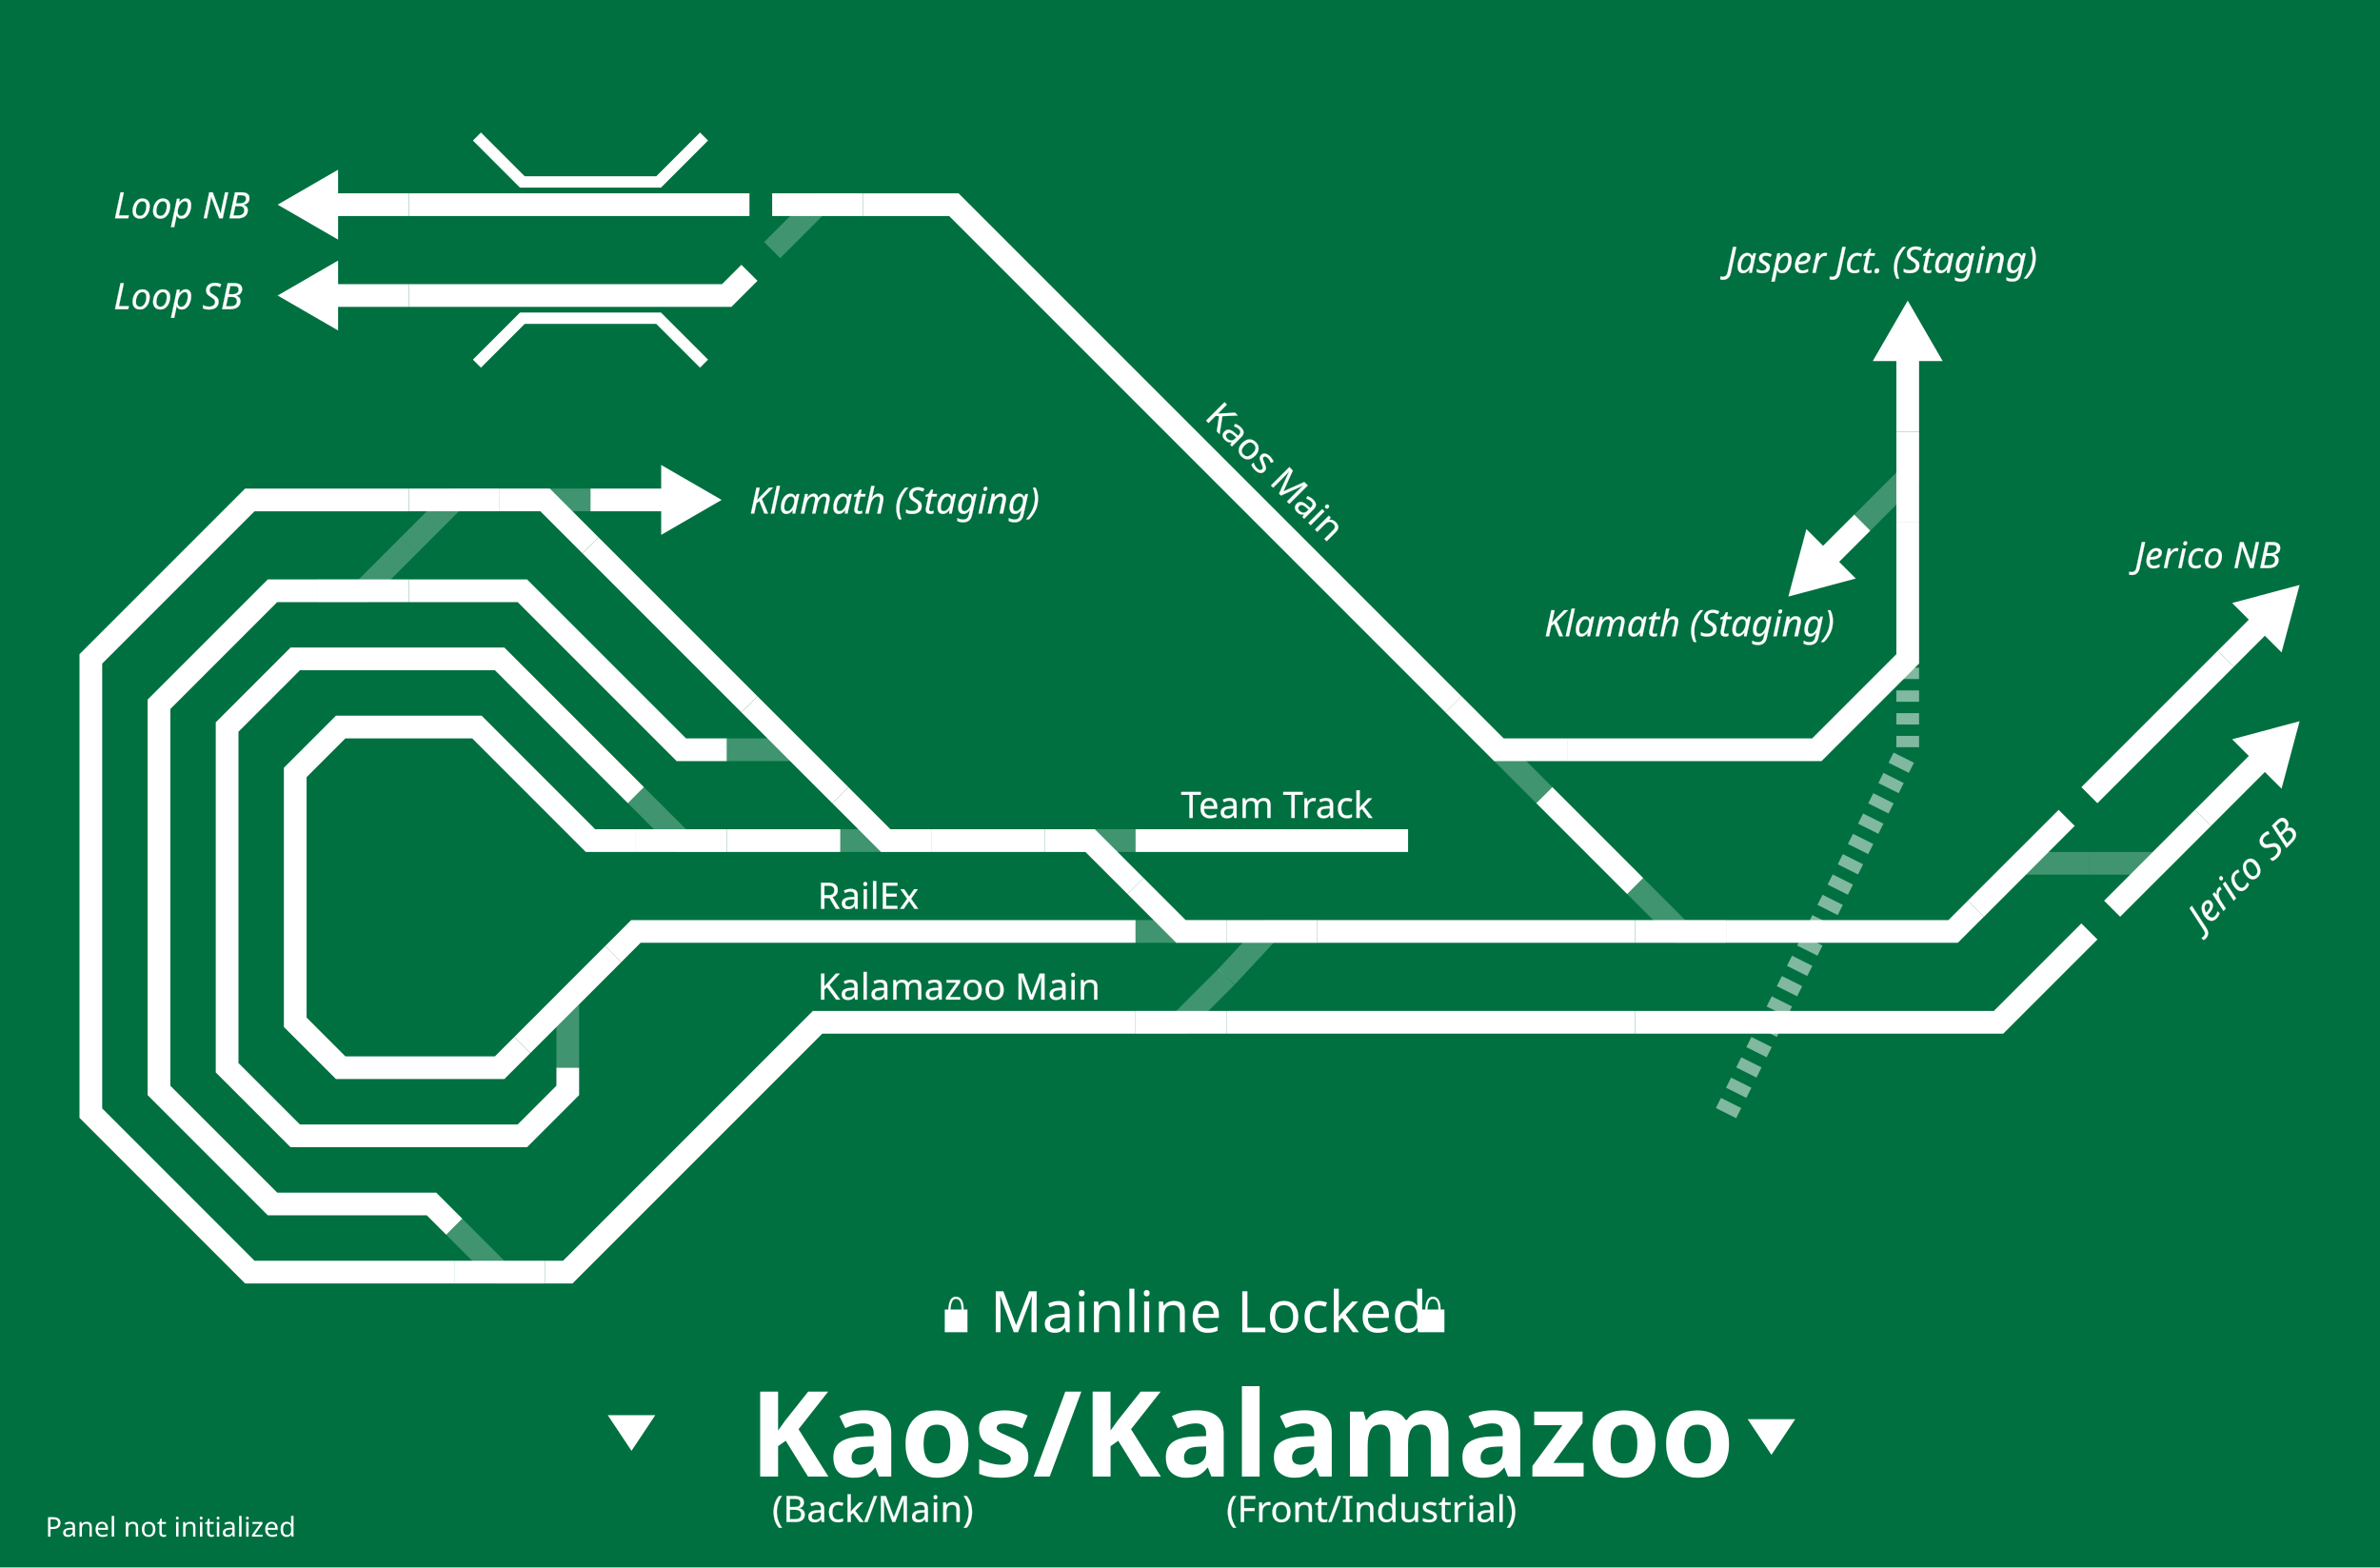
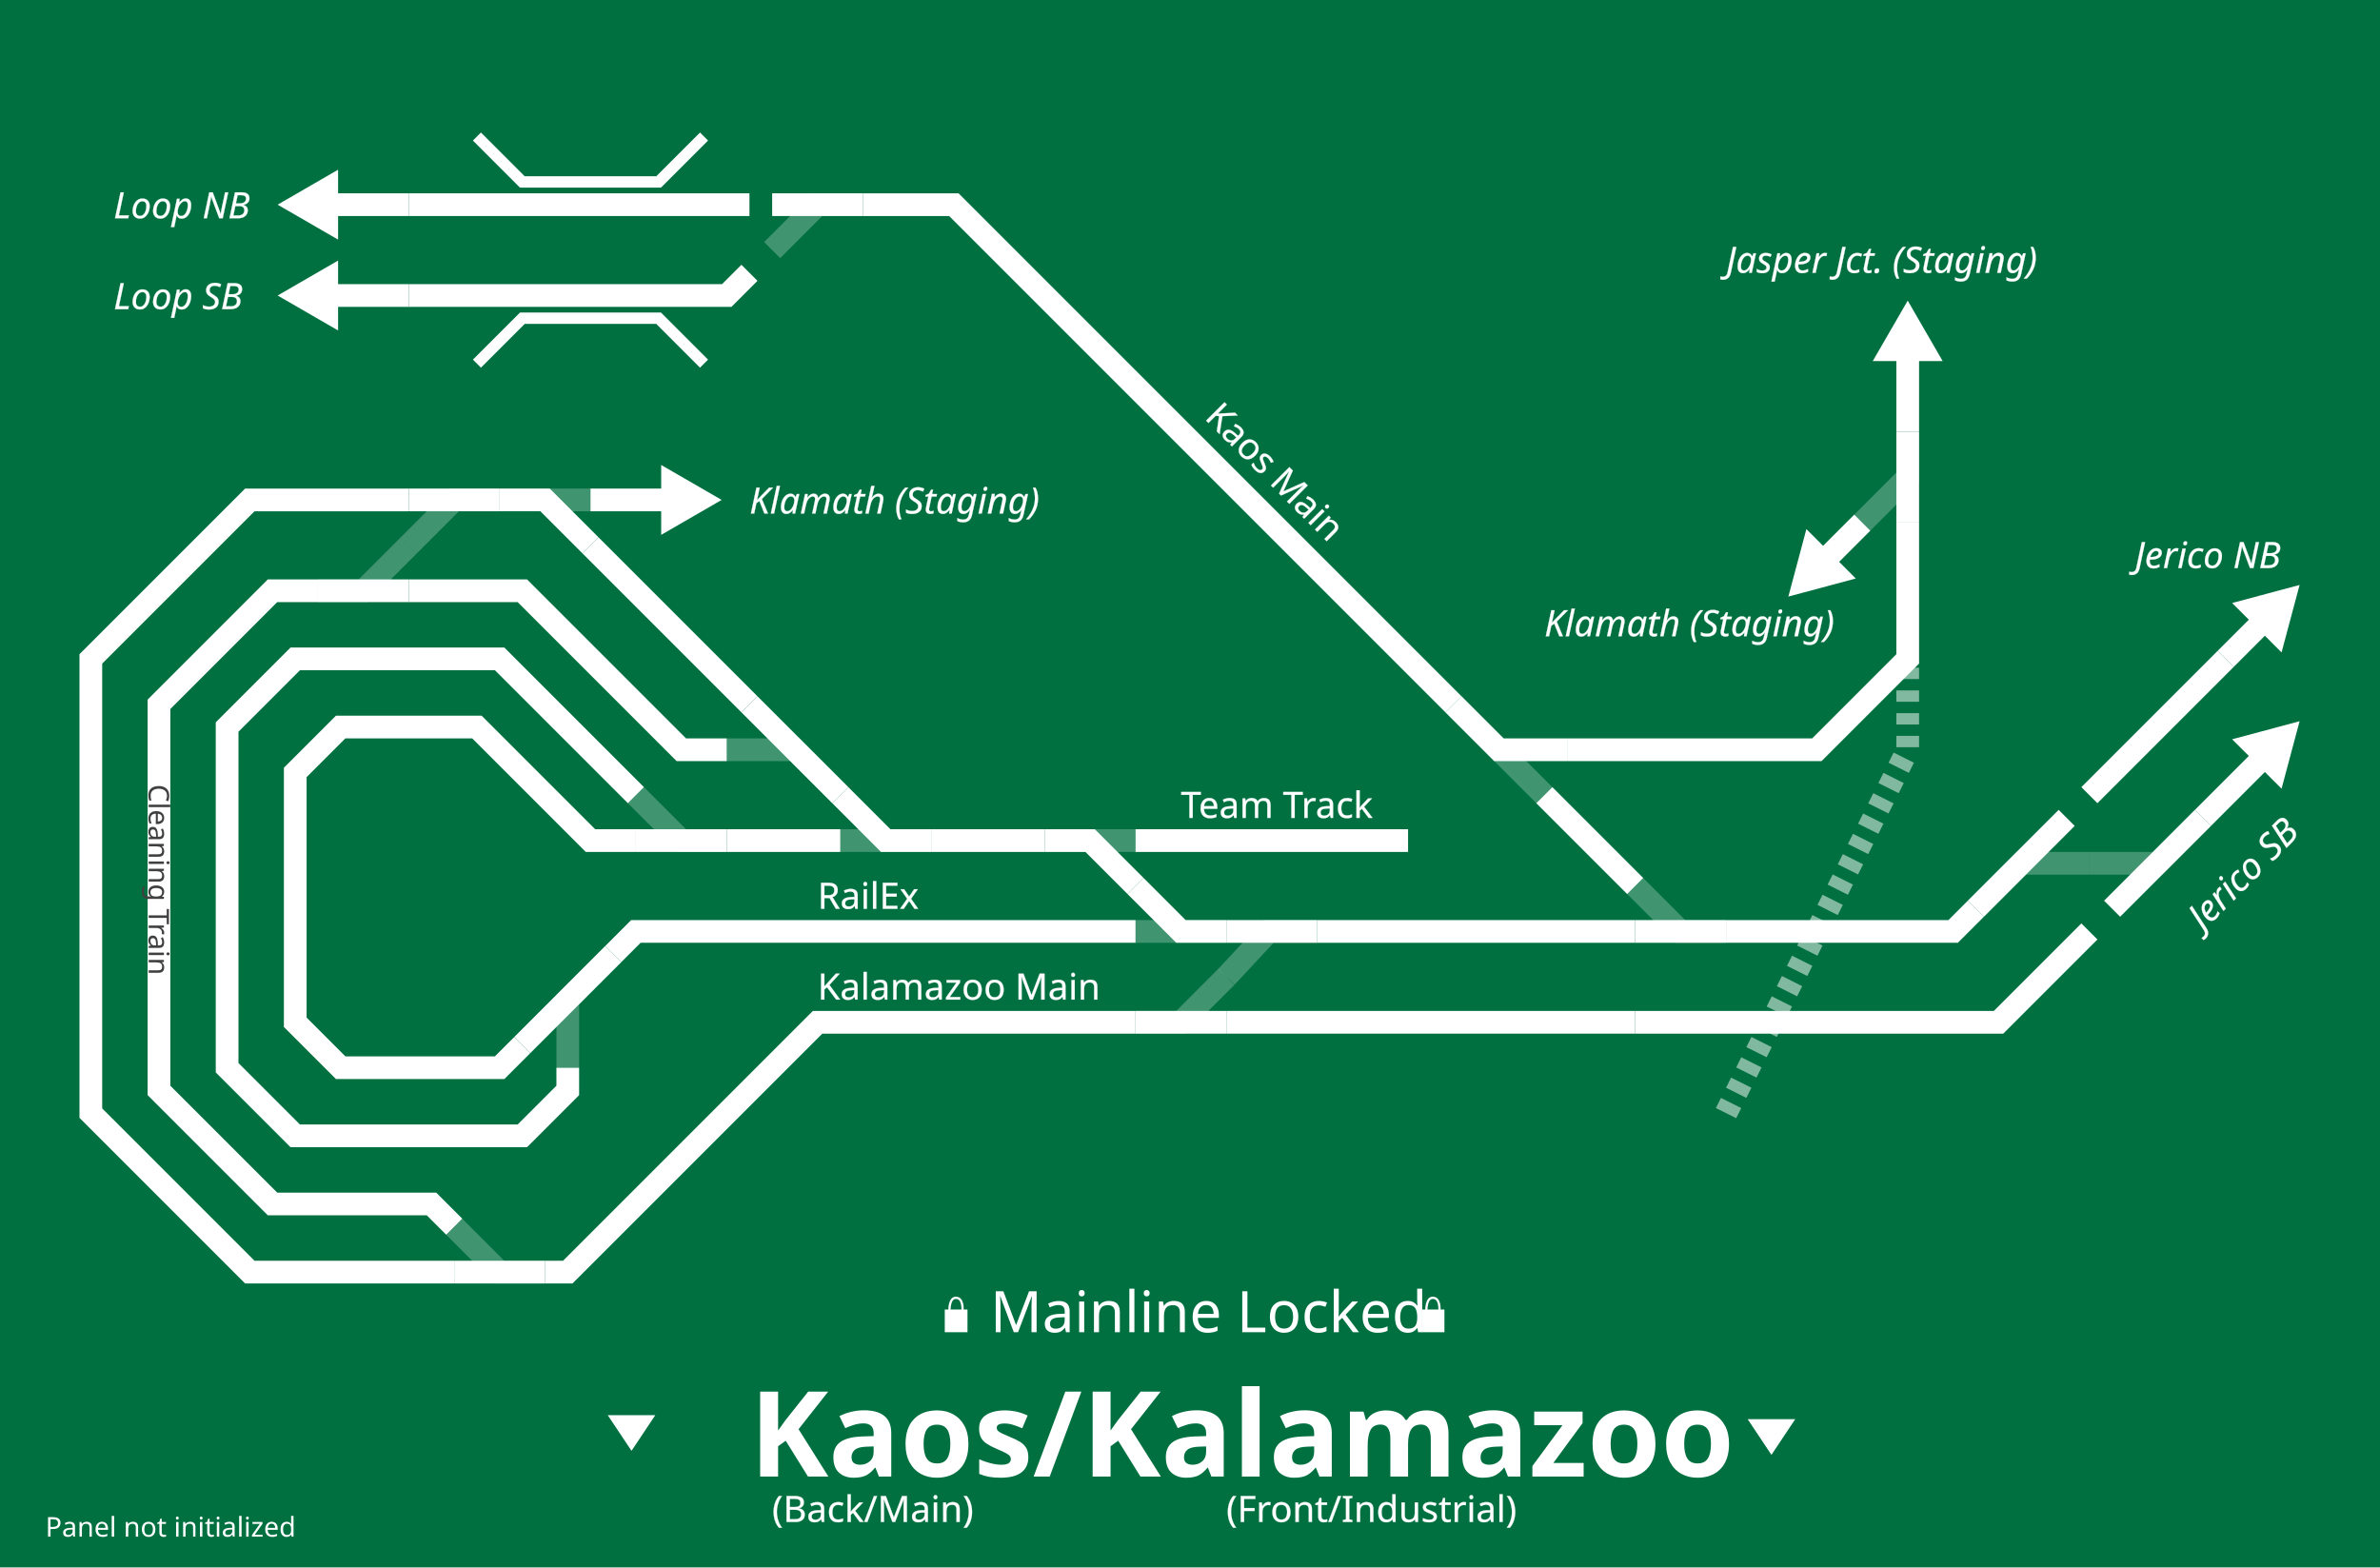
<svg xmlns="http://www.w3.org/2000/svg" xmlns:xlink="http://www.w3.org/1999/xlink" width="1047.958" height="690.115" id="svg2" version="1.1">
  <defs id="defs4">
    <marker orient="auto" refY="0.0" refX="0.0" id="StopS" style="overflow:visible">
      <path id="path4089" d="M 0,5.65 0,-5.65" style="fill:none;stroke:#ffffff;stroke-width:1pt" transform="scale(0.6,0.2)" />
    </marker>
    <linearGradient id="linearGradient5066">
      <stop style="stop-color:#000000;stop-opacity:0.188;" offset="0" id="stop5068" />
      <stop style="stop-color:#000000;stop-opacity:0;" offset="1" id="stop5070" />
    </linearGradient>
    <linearGradient id="linearGradient4692">
      <stop id="stop4694" offset="0" style="stop-color:#ffffff;stop-opacity:0.753;" />
      <stop id="stop4696" offset="1" style="stop-color:#ffffff;stop-opacity:0;" />
    </linearGradient>
    <linearGradient id="linearGradient4186">
      <stop style="stop-color:#808080;stop-opacity:1;" offset="0" id="stop4188" />
      <stop style="stop-color:#000000;stop-opacity:0;" offset="1" id="stop4190" />
    </linearGradient>
    <linearGradient id="linearGradient4137" paint="solid">
      <stop style="stop-color:#00ff00;stop-opacity:1;" offset="0" id="stop4139" />
    </linearGradient>
    <linearGradient xlink:href="#linearGradient4186" id="linearGradient4976" gradientUnits="userSpaceOnUse" x1="39.5" y1="75.114" x2="70.5" y2="75.114" />
    <linearGradient xlink:href="#linearGradient4186" id="linearGradient4978" gradientUnits="userSpaceOnUse" x1="39.5" y1="75.114" x2="70.5" y2="75.114" />
    <radialGradient xlink:href="#linearGradient4692" id="radialGradient5060" gradientUnits="userSpaceOnUse" cx="55" cy="75.114" fx="55" fy="75.114" r="15" />
    <radialGradient xlink:href="#linearGradient5066" id="radialGradient5064" gradientUnits="userSpaceOnUse" cx="55" cy="75.114" fx="55" fy="75.114" r="15" />
    <radialGradient xlink:href="#linearGradient4692" id="radialGradient4247" gradientUnits="userSpaceOnUse" cx="55" cy="75.114" fx="55" fy="75.114" r="15" />
    <radialGradient xlink:href="#linearGradient5066" id="radialGradient4249" gradientUnits="userSpaceOnUse" cx="55" cy="75.114" fx="55" fy="75.114" r="15" />
    <radialGradient xlink:href="#linearGradient5066" id="radialGradient4251" gradientUnits="userSpaceOnUse" cx="55" cy="75.114" fx="55" fy="75.114" r="15" />
    <linearGradient xlink:href="#linearGradient4186" id="linearGradient4253" gradientUnits="userSpaceOnUse" x1="39.5" y1="75.114" x2="70.5" y2="75.114" />
    <linearGradient xlink:href="#linearGradient4186" id="linearGradient4255" gradientUnits="userSpaceOnUse" x1="39.5" y1="75.114" x2="70.5" y2="75.114" />
    <marker orient="auto" refY="0" refX="0.6" id="TriangleAuthNBMarker" style="overflow:visible">
      <path id="TriangleAuthNBMarkerPath" d="m 5.77,0 -8.65,5 0,-10 8.65,5 z" style="fill:#00ff00;fill-rule:evenodd;stroke:#00ff00;stroke-width:1pt;marker-start:none" transform="scale(0.2,0.2)" />
    </marker>
    <marker orient="auto" refY="0" refX="-0.6" id="TriangleAuthSBMarker" style="overflow:visible">
      <path id="TriangleAuthSBMarkerPath" d="m 5.77,0 -8.65,5 0,-10 8.65,5 z" style="fill:#00ff00;fill-rule:evenodd;stroke:#00ff00;stroke-width:1pt;marker-start:none" transform="scale(-0.2,-0.2)" />
    </marker>
    <marker orient="auto" refY="0" refX="0.6" id="TriangleOccupiedNBMarker" style="overflow:visible">
      <path id="TriangleOccupiedNBMarkerPath" d="m 5.77,0 -8.65,5 0,-10 8.65,5 z" style="fill:#ff0000;fill-rule:evenodd;stroke:#ff0000;stroke-width:1pt;marker-start:none" transform="scale(0.2,0.2)" />
    </marker>
    <marker orient="auto" refY="0" refX="-0.6" id="TriangleOccupiedSBMarker" style="overflow:visible">
      <path id="TriangleOccupiedSBMarkerPath" d="m 5.77,0 -8.65,5 0,-10 8.65,5 z" style="fill:#ff0000;fill-rule:evenodd;stroke:#ff0000;stroke-width:1pt;marker-start:none" transform="scale(-0.2,-0.2)" />
    </marker>
    <marker orient="auto" refY="0" refX="0" id="TriangleOutM" style="overflow:visible">
      <path id="path4051" d="m 5.77,0 -8.65,5 0,-10 8.65,5 z" style="fill:#ffffff;fill-rule:evenodd;stroke:#ffffff;stroke-width:1pt;marker-start:none" transform="scale(0.25,0.25)" />
    </marker>
    <marker orient="auto" refY="0" refX="0" id="TriangleInM" style="overflow:visible">
      <path id="path4042" d="m 5.77,0 -8.65,5 0,-10 8.65,5 z" style="fill:#ffffff;fill-rule:evenodd;stroke:#ffffff;stroke-width:1pt;marker-start:none" transform="scale(-0.25,-0.25)" />
    </marker>
    <marker orient="auto" refY="0" refX="0" id="StopM" style="overflow:visible">
      <path id="path4078" d="M 0,5.65 0,-5.65" style="fill:none;stroke:#ffffff;stroke-width:2pt" transform="scale(0.4,0.4)" />
    </marker>
  </defs>
  <g id="backgroundLayer" transform="translate(0,-312.2474)" style="display:inline">
    <rect style="fill:#007040;fill-opacity:1;fill-rule:evenodd;stroke:none" id="panelBackground" width="1047.958" height="690.115" x="0" y="312.247" />
  </g>
  <g id="textLayer" transform="translate(0,-3.979754)" style="display:inline">
    <a xlink:href="MtMarvel.svg" id="a3321">
      <text id="panelTitle" y="654.094" x="330" style="font-size:52.338px;font-style:normal;font-variant:normal;font-weight:bold;font-stretch:normal;text-align:start;line-height:125%;letter-spacing:0px;word-spacing:0px;writing-mode:lr-tb;text-anchor:start;fill:#ffffff;fill-opacity:1;stroke:none;font-family:Trebuchet MS;-inkscape-font-specification:Trebuchet MS Bold" xml:space="preserve">
        <tspan y="654.094" x="330" id="tspan3823">Kaos/Kalamazoo</tspan>
      </text>
    </a>
    <text id="panelStatus" y="680.561" x="20" style="font-size:12px;font-style:normal;font-variant:normal;font-weight:normal;font-stretch:normal;text-align:start;line-height:125%;letter-spacing:0px;word-spacing:0px;writing-mode:lr-tb;text-anchor:start;fill:#ffffff;fill-opacity:1;stroke:none;font-family:Trebuchet MS;-inkscape-font-specification:Trebuchet MS" xml:space="preserve">
      <tspan y="680.561" x="20" id="tspanPanelStatus">Panel not initialized</tspan>
    </text>
    <path style="fill:#ffffff;fill-opacity:1;stroke:#ffffff;stroke-width:0.5px;stroke-linecap:butt;stroke-linejoin:miter;stroke-opacity:1" d="m 278.068,642.323 -10,-15 20,0 z" id="leftLevelTriangle" />
    <use x="0" y="0" xlink:href="#leftLevelTriangle" id="rightLevelTriangle" transform="translate(501.9322,1.77109)" width="1047.958" height="690.115" />
    <g id="mainlineLockedGroup" transform="translate(36,486.4666)">
      <text xml:space="preserve" style="font-size:25.23px;font-style:normal;font-variant:normal;font-weight:normal;font-stretch:normal;text-align:start;line-height:125%;letter-spacing:0px;word-spacing:0px;writing-mode:lr-tb;text-anchor:start;fill:#ffffff;fill-opacity:1;stroke:none;font-family:Trebuchet MS;-inkscape-font-specification:Trebuchet MS" x="400" y="104.094" id="mainlineLockedText">
        <tspan y="104.094" x="400" id="tspan3321">Mainline Locked</tspan>
      </text>
      <g id="leftLock">
        <rect id="lockBody" width="10" height="10" x="380" y="94.094" style="fill:#ffffff;fill-opacity:1;stroke:none" />
        <path style="fill:none;stroke:#ffffff;stroke-width:1px;stroke-linecap:butt;stroke-linejoin:miter;stroke-opacity:1" d="m 382.068,94.274 c 0,0 -0.12,-5.383 2.818,-5.323 3.358,-0.06 2.924,5.323 2.924,5.323" id="path4159" />
      </g>
      <use height="690.115" width="1047.958" transform="translate(210,1.3237304e-6)" id="rightLock" xlink:href="#leftLock" y="0" x="0" />
    </g>
    <text xml:space="preserve" style="font-size:16px;font-style:normal;font-variant:normal;font-weight:normal;font-stretch:normal;text-align:start;line-height:125%;letter-spacing:0px;word-spacing:0px;writing-mode:lr-tb;text-anchor:start;fill:#ffffff;fill-opacity:1;stroke:#ffffff;stroke-width:0.1;stroke-miterlimit:4;stroke-opacity:1;stroke-dasharray:none;display:inline;font-family:Trebuchet MS;-inkscape-font-specification:Trebuchet MS" x="340" y="674.094" id="text4352">
      <tspan x="340" y="674.094" id="tspan4354">(Back/Main)</tspan>
    </text>
    <text id="text4356" y="674.094" x="540" style="font-size:16px;font-style:normal;font-variant:normal;font-weight:normal;font-stretch:normal;text-align:start;line-height:125%;letter-spacing:0px;word-spacing:0px;writing-mode:lr-tb;text-anchor:start;fill:#ffffff;fill-opacity:1;stroke:#ffffff;stroke-width:0.1;stroke-miterlimit:4;stroke-opacity:1;stroke-dasharray:none;display:inline;font-family:Trebuchet MS;-inkscape-font-specification:Trebuchet MS" xml:space="preserve">
      <tspan id="tspan4358" y="674.094" x="540">(Front/Industrial)</tspan>
    </text>
  </g>
  <g id="industrialTrackLayer" transform="translate(0,-3.979754)" style="display:inline">
    <path id="path3194" d="m 330,314.094 -70,-70" style="fill:none;stroke:#ffffff;stroke-width:10;stroke-linecap:butt;stroke-linejoin:miter;stroke-miterlimit:4;stroke-opacity:1;stroke-dasharray:none" />
    <path style="opacity:0.5;fill:none;stroke:#ffffff;stroke-width:10;stroke-linecap:butt;stroke-linejoin:miter;stroke-miterlimit:4;stroke-opacity:1;stroke-dasharray:5, 5;stroke-dashoffset:0" d="m 760,494.094 80,-160 0,-40" id="path4052" />
    <path id="path4054" d="m 620,374.094 -120,0" style="fill:none;stroke:#ffffff;stroke-width:10;stroke-linecap:butt;stroke-linejoin:miter;stroke-miterlimit:4;stroke-opacity:1;stroke-dasharray:none" />
    <path id="path4058" d="m 320,334.094 -20,0 -70,-70 -50,0" style="fill:none;stroke:#ffffff;stroke-width:10;stroke-linecap:butt;stroke-linejoin:miter;stroke-miterlimit:4;stroke-opacity:1;stroke-dasharray:none" />
    <path style="fill:none;stroke:#ffffff;stroke-width:10;stroke-linecap:butt;stroke-linejoin:miter;stroke-miterlimit:4;stroke-opacity:1;stroke-dasharray:none" d="m 720,454.094 -180,0" id="path4064" />
    <g style="display:inline" id="g4625" transform="matrix(-1,0,0,1,700,-120)">
      <path style="opacity:0.25;fill:none;stroke:#ffffff;stroke-width:10;stroke-linecap:butt;stroke-linejoin:miter;stroke-miterlimit:4;stroke-opacity:1;stroke-dasharray:none;display:inline" d="m 200,574.095 -20,0 -20,-20" id="TO350B.N" />
      <path id="TO350B.R" d="m 200,574.095 -40,0" style="fill:none;stroke:#ffffff;stroke-width:10;stroke-linecap:butt;stroke-linejoin:miter;stroke-miterlimit:4;stroke-opacity:1;stroke-dasharray:none;display:inline" />
    </g>
    <path id="path3128" d="m 310,164.095 -20,-20 -60,0 -20,20" style="fill:none;stroke:#ffffff;stroke-width:5;stroke-linecap:butt;stroke-linejoin:miter;stroke-miterlimit:4;stroke-opacity:1;stroke-dasharray:none;display:inline" />
    <path style="fill:none;stroke:#ffffff;stroke-width:5;stroke-linecap:butt;stroke-linejoin:miter;stroke-miterlimit:4;stroke-opacity:1;stroke-dasharray:none;display:inline" d="m 310,64.094 -20,20 -60,0 -20,-20" id="path3965" />
    <g transform="matrix(0,-1,1,0,-344.0945,624.0945)" id="g3504" style="display:inline">
      <path id="TO370.R" d="m 200,614.095 -20,-20 -30,0" style="opacity:0.25;fill:none;stroke:#ffffff;stroke-width:10;stroke-linecap:butt;stroke-linejoin:miter;stroke-miterlimit:4;stroke-opacity:1;stroke-dasharray:none;display:inline" />
      <path style="fill:none;stroke:#ffffff;stroke-width:10;stroke-linecap:butt;stroke-linejoin:miter;stroke-miterlimit:4;stroke-opacity:1;stroke-dasharray:none;display:inline" d="m 160,574.095 40,40" id="TO370.N" />
    </g>
    <path id="path3749" d="m 720,454.094 160,0 40,-40" style="fill:none;stroke:#ffffff;stroke-width:10;stroke-linecap:butt;stroke-linejoin:miter;stroke-miterlimit:4;stroke-opacity:1;stroke-dasharray:none" />
    <g transform="matrix(1,0,0,-1,380,988.189)" id="g4618" style="display:inline">
      <path style="opacity:0.25;fill:none;stroke:#ffffff;stroke-width:10;stroke-linecap:butt;stroke-linejoin:miter;stroke-miterlimit:4;stroke-opacity:1;stroke-dasharray:none;display:inline" d="m 200,574.095 -21.379,0 -18.621,-20" id="TO350A.N" />
      <path id="TO350A.R" d="m 200,574.095 -40,0" style="fill:none;stroke:#ffffff;stroke-width:10;stroke-linecap:butt;stroke-linejoin:miter;stroke-miterlimit:4;stroke-opacity:1;stroke-dasharray:none;display:inline" />
    </g>
    <g style="display:inline" id="g4624" transform="translate(340,-160)">
      <path id="TO374B.N" d="m 200,574.095 -40,0" style="opacity:0.25;fill:none;stroke:#ffffff;stroke-width:10;stroke-linecap:butt;stroke-linejoin:miter;stroke-miterlimit:4;stroke-opacity:1;stroke-dasharray:none;display:inline" />
      <path style="fill:none;stroke:#ffffff;stroke-width:10;stroke-linecap:butt;stroke-linejoin:miter;stroke-miterlimit:4;stroke-opacity:1;stroke-dasharray:none;display:inline" d="m 200,574.095 -20,0 -20,-20" id="TO374B.R" />
    </g>
    <g transform="matrix(-1,0,0,-1,660,948.189)" id="g4630" style="display:inline">
      <path style="opacity:0.25;fill:none;stroke:#ffffff;stroke-width:10;stroke-linecap:butt;stroke-linejoin:miter;stroke-miterlimit:4;stroke-opacity:1;stroke-dasharray:none;display:inline" d="m 200,574.095 -40,0" id="TO374A.N" />
      <path id="TO374A.R" d="m 200,574.095 -20,0 -20,-20" style="fill:none;stroke:#ffffff;stroke-width:10;stroke-linecap:butt;stroke-linejoin:miter;stroke-miterlimit:4;stroke-opacity:1;stroke-dasharray:none;display:inline" />
    </g>
    <path style="fill:none;stroke:#ffffff;stroke-width:10;stroke-linecap:butt;stroke-linejoin:miter;stroke-miterlimit:4;stroke-opacity:1;stroke-dasharray:none" d="m 720,414.094 -140,0" id="path4636" />
    <path style="fill:none;stroke:#ffffff;stroke-width:10;stroke-linecap:butt;stroke-linejoin:miter;stroke-miterlimit:4;stroke-opacity:1;stroke-dasharray:none;display:inline" d="m 200,564.095 -90,0 -70,-70 0,-200 70,-70 70,0" id="path4638" />
    <path id="path4641" d="m 230,464.094 -10,10 -70,0 -20,-20 0,-110 20,-20 60,0 50,50 20,0" style="fill:none;stroke:#ffffff;stroke-width:10;stroke-linecap:butt;stroke-linejoin:miter;stroke-miterlimit:4;stroke-opacity:1;stroke-dasharray:none;display:inline" />
    <g style="display:inline" id="g4645" transform="matrix(-1,0,0,-1,420,798.189)">
      <path id="TO353.N" d="m 200,574.095 -40,0" style="opacity:0.25;fill:none;stroke:#ffffff;stroke-width:10;stroke-linecap:butt;stroke-linejoin:miter;stroke-miterlimit:4;stroke-opacity:1;stroke-dasharray:none;display:inline" />
      <path style="fill:none;stroke:#ffffff;stroke-width:10;stroke-linecap:butt;stroke-linejoin:miter;stroke-miterlimit:4;stroke-opacity:1;stroke-dasharray:none;display:inline" d="m 200,574.095 -20,0 -20,-20" id="TO353.R" />
    </g>
    <path id="path3652" d="m 200,544.095 -10,-10 -70,0 -50,-50 0,-170 50,-50 20,0" style="fill:none;stroke:#ffffff;stroke-width:10;stroke-linecap:butt;stroke-linejoin:miter;stroke-miterlimit:4;stroke-opacity:1;stroke-dasharray:none;display:inline" />
    <path style="fill:none;stroke:#ffffff;stroke-width:10;stroke-linecap:butt;stroke-linejoin:miter;stroke-miterlimit:4;stroke-opacity:1;stroke-dasharray:none;display:inline" d="m 250,474.094 0,10 -20,20 -100,0 -30,-30 0,-150 30,-30 90,0 60,60" id="path3654" />
    <g transform="matrix(-1,0,0,1,340,-310)" id="g3656" style="display:inline">
      <path id="TO352B.N" d="m 200,574.095 -20,0 -20,-20" style="opacity:0.25;fill:none;stroke:#ffffff;stroke-width:10;stroke-linecap:butt;stroke-linejoin:miter;stroke-miterlimit:4;stroke-opacity:1;stroke-dasharray:none;display:inline" />
      <path style="fill:none;stroke:#ffffff;stroke-width:10;stroke-linecap:butt;stroke-linejoin:miter;stroke-miterlimit:4;stroke-opacity:1;stroke-dasharray:none;display:inline" d="m 200,574.095 -40,0" id="TO352B.R" />
    </g>
    <g style="display:inline" id="g3662" transform="matrix(1,0,0,-1,20,798.189)">
      <path style="opacity:0.25;fill:none;stroke:#ffffff;stroke-width:10;stroke-linecap:butt;stroke-linejoin:miter;stroke-miterlimit:4;stroke-opacity:1;stroke-dasharray:none;display:inline" d="m 200,574.095 -20,0 -20,-20" id="TO352A.N" />
      <path id="TO352A.R" d="m 200,574.095 -40,0" style="fill:none;stroke:#ffffff;stroke-width:10;stroke-linecap:butt;stroke-linejoin:miter;stroke-miterlimit:4;stroke-opacity:1;stroke-dasharray:none;display:inline" />
    </g>
    <path id="path3680" d="m 500,414.094 -220,0 -10,10" style="fill:none;stroke:#ffffff;stroke-width:10;stroke-linecap:butt;stroke-linejoin:miter;stroke-miterlimit:4;stroke-opacity:1;stroke-dasharray:none" />
    <path style="fill:none;stroke:#ffffff;stroke-width:10;stroke-linecap:butt;stroke-linejoin:miter;stroke-miterlimit:4;stroke-opacity:1;stroke-dasharray:none" d="m 370,374.094 -50,0" id="path3176" />
    <path id="path3178" d="m 460,374.094 -50,0" style="fill:none;stroke:#ffffff;stroke-width:10;stroke-linecap:butt;stroke-linejoin:miter;stroke-miterlimit:4;stroke-opacity:1;stroke-dasharray:none" />
    <path style="fill:none;stroke:#ffffff;stroke-width:10;stroke-linecap:butt;stroke-linejoin:miter;stroke-miterlimit:4;stroke-opacity:1;stroke-dasharray:none" d="m 500,454.094 -140,0 -110,110 -10,0" id="path3204" />
    <g transform="translate(170,-220)" style="display:inline" id="g3674">
      <path style="opacity:0.25;fill:none;stroke:#ffffff;stroke-width:10;stroke-linecap:butt;stroke-linejoin:miter;stroke-miterlimit:4;stroke-opacity:1;stroke-dasharray:none;display:inline" d="m 200,574.095 -20,-20 -30,0" id="TO372.R" />
      <path id="TO372.N" d="m 200,574.095 -40,-40" style="fill:none;stroke:#ffffff;stroke-width:10;stroke-linecap:butt;stroke-linejoin:miter;stroke-miterlimit:4;stroke-opacity:1;stroke-dasharray:none;display:inline" />
    </g>
    <g transform="translate(210,-200)" id="g3170" style="display:inline">
      <path style="opacity:0.25;fill:none;stroke:#ffffff;stroke-width:10;stroke-linecap:butt;stroke-linejoin:miter;stroke-miterlimit:4;stroke-opacity:1;stroke-dasharray:none;display:inline" d="m 200,574.095 -40,0" id="TO373.N" />
      <path id="TO373.R" d="m 200,574.095 -20,0 -20,-20" style="fill:none;stroke:#ffffff;stroke-width:10;stroke-linecap:butt;stroke-linejoin:miter;stroke-miterlimit:4;stroke-opacity:1;stroke-dasharray:none;display:inline" />
    </g>
    <g transform="translate(120,-200)" id="g3180" style="display:inline">
      <path id="TO371.R" d="m 200,574.095 -20,0 -20,-20" style="opacity:0.25;fill:none;stroke:#ffffff;stroke-width:10;stroke-linecap:butt;stroke-linejoin:miter;stroke-miterlimit:4;stroke-opacity:1;stroke-dasharray:none;display:inline" />
      <path style="fill:none;stroke:#ffffff;stroke-width:10;stroke-linecap:butt;stroke-linejoin:miter;stroke-miterlimit:4;stroke-opacity:1;stroke-dasharray:none;display:inline" d="m 200,574.095 -40,0" id="TO371.N" />
    </g>
    <g style="display:inline" id="g3527" transform="translate(40,-9.999999)">
      <path style="opacity:0.25;fill:none;stroke:#ffffff;stroke-width:10;stroke-linecap:butt;stroke-linejoin:miter;stroke-miterlimit:4;stroke-opacity:1;stroke-dasharray:none;display:inline" d="m 200,574.095 -20,0 -20,-20" id="TO351.R" />
      <path id="TO351.N" d="m 200,574.095 -40,0" style="fill:none;stroke:#ffffff;stroke-width:10;stroke-linecap:butt;stroke-linejoin:miter;stroke-miterlimit:4;stroke-opacity:1;stroke-dasharray:none;display:inline" />
    </g>
  </g>
  <g id="mainlineTrackLayer" transform="translate(0,-3.979754)" style="display:inline">
    <path style="fill:none;stroke:#ffffff;stroke-width:10;stroke-linecap:butt;stroke-linejoin:miter;stroke-miterlimit:4;stroke-opacity:1;stroke-dasharray:none;marker-start:url(#TriangleInM);display:inline" d="m 1000,334.094 -30,30" id="path3233" />
    <path id="path3332" d="m 140,94.094 40,0" style="fill:none;stroke:#ffffff;stroke-width:10;stroke-linecap:butt;stroke-linejoin:miter;stroke-miterlimit:4;stroke-opacity:1;stroke-dasharray:none;marker-start:url(#TriangleInM);display:inline" />
    <path style="fill:none;stroke:#ffffff;stroke-width:10;stroke-linecap:butt;stroke-linejoin:miter;stroke-miterlimit:4;stroke-opacity:1;stroke-dasharray:none;marker-start:url(#TriangleInM);display:inline" d="m 140,134.095 40,0" id="path3735" />
    <path id="path4591" d="m 1000,274.094 -20,20" style="fill:none;stroke:#ffffff;stroke-width:10;stroke-linecap:butt;stroke-linejoin:miter;stroke-miterlimit:4;stroke-opacity:1;stroke-dasharray:none;marker-start:url(#TriangleInM);display:inline" />
    <g style="display:inline" id="g3493" transform="matrix(1,0,0,-1,770,978.189)">
      <path style="opacity:0.25;fill:none;stroke:#ffffff;stroke-width:10;stroke-linecap:butt;stroke-linejoin:miter;stroke-miterlimit:4;stroke-opacity:1;stroke-dasharray:none;display:inline" d="m 200,614.095 -20,-20 -30,0" id="TO325B.R" />
      <path id="TO325B.N" d="m 200,614.095 -40,-40" style="fill:none;stroke:#ffffff;stroke-width:10;stroke-linecap:butt;stroke-linejoin:miter;stroke-miterlimit:4;stroke-opacity:1;stroke-dasharray:none;display:inline" />
    </g>
    <path id="path3500" d="m 980,294.094 -60,60" style="fill:none;stroke:#ffffff;stroke-width:10;stroke-linecap:butt;stroke-linejoin:miter;stroke-miterlimit:4;stroke-opacity:1;stroke-dasharray:none;display:inline" />
    <g transform="matrix(-1,0,0,1,1070,-210)" id="g3743" style="display:inline">
      <path id="TO325A.R" d="m 200,614.095 -20,-20 -30,0" style="opacity:0.25;fill:none;stroke:#ffffff;stroke-width:10;stroke-linecap:butt;stroke-linejoin:miter;stroke-miterlimit:4;stroke-opacity:1;stroke-dasharray:none;display:inline" />
      <path style="fill:none;stroke:#ffffff;stroke-width:10;stroke-linecap:butt;stroke-linejoin:miter;stroke-miterlimit:4;stroke-opacity:1;stroke-dasharray:none;display:inline" d="m 200,614.095 -40,-40" id="TO325A.N" />
    </g>
    <path style="fill:none;stroke:#ffffff;stroke-width:10;stroke-linecap:butt;stroke-linejoin:miter;stroke-miterlimit:4;stroke-opacity:1;stroke-dasharray:none;display:inline" d="m 760,414.094 100,0 10,-10" id="path4060" />
    <g style="display:inline" id="g4559" transform="translate(560,-160)">
      <path style="opacity:0.25;fill:none;stroke:#ffffff;stroke-width:10;stroke-linecap:butt;stroke-linejoin:miter;stroke-miterlimit:4;stroke-opacity:1;stroke-dasharray:none;display:inline" d="m 200,574.095 -20,0 -20,-20" id="TO326.N" />
      <path id="TO326.R" d="m 200,574.095 -40,0" style="fill:none;stroke:#ffffff;stroke-width:10;stroke-linecap:butt;stroke-linejoin:miter;stroke-miterlimit:4;stroke-opacity:1;stroke-dasharray:none;display:inline" />
    </g>
    <path id="path4048" d="m 330,94.094 -150,0" style="fill:none;stroke:#ffffff;stroke-width:10;stroke-linecap:butt;stroke-linejoin:miter;stroke-miterlimit:4;stroke-opacity:1;stroke-dasharray:none;display:inline" />
    <g transform="matrix(1,0,0,-1,180,668.189)" id="g4529" style="display:inline">
      <path id="TO328.R" d="m 200,574.095 -20,0 -20,-20" style="opacity:0.25;fill:none;stroke:#ffffff;stroke-width:10;stroke-linecap:butt;stroke-linejoin:miter;stroke-miterlimit:4;stroke-opacity:1;stroke-dasharray:none;display:inline" />
      <path style="fill:none;stroke:#ffffff;stroke-width:10;stroke-linecap:butt;stroke-linejoin:miter;stroke-miterlimit:4;stroke-opacity:1;stroke-dasharray:none;display:inline" d="m 200,574.095 -40,0" id="TO328.N" />
    </g>
    <path id="path3753" d="m 180,134.095 140,0 10,-10" style="fill:none;stroke:#ffffff;stroke-width:10;stroke-linecap:butt;stroke-linejoin:miter;stroke-miterlimit:4;stroke-opacity:1;stroke-dasharray:none;display:inline" />
    <path id="path3755" d="m 640,314.094 -220,-220 -40,0" style="fill:none;stroke:#ffffff;stroke-width:10;stroke-linecap:butt;stroke-linejoin:miter;stroke-miterlimit:4;stroke-opacity:1;stroke-dasharray:none;display:inline" />
    <path id="path4344" d="m 720,394.094 -40,-40" style="fill:none;stroke:#ffffff;stroke-width:10;stroke-linecap:butt;stroke-linejoin:miter;stroke-miterlimit:4;stroke-opacity:1;stroke-dasharray:none;display:inline" />
    <g id="g4601" style="display:inline" transform="matrix(-1,0,0,-1,840,888.189)">
      <path style="opacity:0.25;fill:none;stroke:#ffffff;stroke-width:10;stroke-linecap:butt;stroke-linejoin:miter;stroke-miterlimit:4;stroke-opacity:1;stroke-dasharray:none;display:inline" d="m 200,574.095 -40,-40" id="TO327.R" />
      <path id="TO327.N" d="m 200,574.095 -20,-20 -30,0" style="fill:none;stroke:#ffffff;stroke-width:10;stroke-linecap:butt;stroke-linejoin:miter;stroke-miterlimit:4;stroke-opacity:1;stroke-dasharray:none;display:inline" />
    </g>
    <g transform="matrix(0,-1,1,0,265.9055,394.0945)" id="g3686" style="display:inline">
      <path id="TO330.R" d="m 200,574.095 -20,0 -20,-20" style="opacity:0.25;fill:none;stroke:#ffffff;stroke-width:10;stroke-linecap:butt;stroke-linejoin:miter;stroke-miterlimit:4;stroke-opacity:1;stroke-dasharray:none;display:inline" />
      <path style="fill:none;stroke:#ffffff;stroke-width:10;stroke-linecap:butt;stroke-linejoin:miter;stroke-miterlimit:4;stroke-opacity:1;stroke-dasharray:none;display:inline" d="m 200,574.095 -40,0" id="TO330.N" />
    </g>
    <path style="fill:none;stroke:#ffffff;stroke-width:10;stroke-linecap:butt;stroke-linejoin:miter;stroke-miterlimit:4;stroke-opacity:1;stroke-dasharray:none;display:inline" d="m 690,334.094 110,0 40,-40 0,-60" id="path3751" />
    <path id="path3235" d="m 840,154.095 0,40" style="fill:none;stroke:#ffffff;stroke-width:10;stroke-linecap:butt;stroke-linejoin:miter;stroke-miterlimit:4;stroke-opacity:1;stroke-dasharray:none;marker-start:url(#TriangleInM);display:inline" />
    <path id="path3698" d="m 800,254.095 20,-20" style="fill:none;stroke:#ffffff;stroke-width:10;stroke-linecap:butt;stroke-linejoin:miter;stroke-miterlimit:4;stroke-opacity:1;stroke-dasharray:none;marker-start:url(#TriangleInM);display:inline" />
    <path style="fill:none;stroke:#ffffff;stroke-width:10;stroke-linecap:butt;stroke-linejoin:miter;stroke-miterlimit:4;stroke-opacity:1;stroke-dasharray:none;marker-start:url(#TriangleInM);display:inline" d="m 300,224.095 -40,0" id="path4651" />
  </g>
  <g id="mainlinePanelLinkLayer" transform="translate(0,-5.4327394e-5)" style="display:inline">
-     <a xlink:href="MtMarvel.svg" id="daytonIndustrialLink" transform="translate(-60,10.00005)">
+     <a xlink:href="MtMarvel.svg" transform="translate(-60,10.00005)" id="daytonIndustrialLink">
      <text id="text3305" y="86.115" x="110" style="font-size:16px;font-style:italic;font-variant:normal;font-weight:normal;font-stretch:normal;text-align:start;line-height:125%;letter-spacing:0px;word-spacing:0px;writing-mode:lr-tb;text-anchor:start;fill:#ffffff;fill-opacity:1;stroke:#ffffff;stroke-width:0.1;stroke-miterlimit:4;stroke-opacity:1;stroke-dasharray:none;font-family:Trebuchet MS;-inkscape-font-specification:Trebuchet MS Italic" xml:space="preserve">
        <tspan id="tspan3307" y="86.115" x="110">Loop NB</tspan>
      </text>
    </a>
-     <a xlink:href="Jacksonville.svg" transform="translate(830,324)" id="a4142">
+     <a xlink:href="Jacksonville.svg" id="a4142" transform="translate(830,324)">
      <text id="text4593" y="-73.885" x="110" style="font-size:16px;font-style:italic;font-variant:normal;font-weight:normal;font-stretch:normal;text-align:start;line-height:125%;letter-spacing:0px;word-spacing:0px;writing-mode:lr-tb;text-anchor:start;fill:#ffffff;fill-opacity:1;stroke:#ffffff;stroke-width:0.1;stroke-miterlimit:4;stroke-opacity:1;stroke-dasharray:none;font-family:Trebuchet MS;-inkscape-font-specification:Trebuchet MS Italic" xml:space="preserve">
        <tspan id="tspan4595" y="-73.885" x="110">Jerico NB</tspan>
      </text>
    </a>
-     <a xlink:href="MtMarvel.svg" transform="translate(-60,50.00005)" id="a3737">
+     <a xlink:href="MtMarvel.svg" id="a3737" transform="translate(-60,50.00005)">
      <text xml:space="preserve" style="font-size:16px;font-style:italic;font-variant:normal;font-weight:normal;font-stretch:normal;text-align:start;line-height:125%;letter-spacing:0px;word-spacing:0px;writing-mode:lr-tb;text-anchor:start;fill:#ffffff;fill-opacity:1;stroke:#ffffff;stroke-width:0.1;stroke-miterlimit:4;stroke-opacity:1;stroke-dasharray:none;font-family:Trebuchet MS;-inkscape-font-specification:Trebuchet MS Italic" x="110" y="86.115" id="text3739">
        <tspan x="110" y="86.115" id="tspan3741">Loop SB</tspan>
      </text>
    </a>
-     <a xlink:href="Jacksonville.svg" id="a3192" transform="matrix(0.7071068,-0.7071068,0.7071068,0.7071068,944.463,540.1413)">
+     <a xlink:href="Jacksonville.svg" transform="matrix(0.7071068,-0.7071068,0.7071068,0.7071068,944.463,540.1413)" id="a3192">
      <text xml:space="preserve" style="font-size:16px;font-style:italic;font-variant:normal;font-weight:normal;font-stretch:normal;text-align:start;line-height:125%;letter-spacing:0px;word-spacing:0px;writing-mode:lr-tb;text-anchor:start;fill:#ffffff;fill-opacity:1;stroke:#ffffff;stroke-width:0.1;stroke-miterlimit:4;stroke-opacity:1;stroke-dasharray:none;font-family:Trebuchet MS;-inkscape-font-specification:Trebuchet MS Italic" x="110" y="-73.885" id="text3194">
        <tspan x="110" y="-73.885" id="tspan3196">Jerico SB</tspan>
      </text>
    </a>
-     <a xlink:href="JasperJct.svg" id="a4148" transform="translate(660,-125.9999)" style="display:inline">
+     <a xlink:href="JasperJct.svg" style="display:inline" transform="translate(660,-125.9999)" id="a4148">
      <text xml:space="preserve" style="font-size:16px;font-style:italic;font-variant:normal;font-weight:normal;font-stretch:normal;text-align:start;line-height:125%;letter-spacing:0px;word-spacing:0px;writing-mode:lr-tb;text-anchor:start;fill:#ffffff;fill-opacity:1;stroke:#ffffff;stroke-width:0.1;stroke-miterlimit:4;stroke-opacity:1;stroke-dasharray:none;font-family:Trebuchet MS;-inkscape-font-specification:Trebuchet MS Italic" x="100" y="246.115" id="text4150">
        <tspan id="tspan4152" x="100" y="246.115">Jasper Jct. (Staging)</tspan>
      </text>
    </a>
-     <a xlink:href="Klamath.svg" id="a3692" transform="translate(580,34.00005)" style="display:inline">
+     <a xlink:href="Klamath.svg" style="display:inline" transform="translate(580,34.00005)" id="a3692">
      <text xml:space="preserve" style="font-size:16px;font-style:italic;font-variant:normal;font-weight:normal;font-stretch:normal;text-align:start;line-height:125%;letter-spacing:0px;word-spacing:0px;writing-mode:lr-tb;text-anchor:start;fill:#ffffff;fill-opacity:1;stroke:#ffffff;stroke-width:0.1;stroke-miterlimit:4;stroke-opacity:1;stroke-dasharray:none;font-family:Trebuchet MS;-inkscape-font-specification:Trebuchet MS Italic" x="100" y="246.115" id="text3694">
        <tspan id="tspan3696" x="100" y="246.115">Klamath (Staging)</tspan>
      </text>
    </a>
-     <a xlink:href="Klamath.svg" style="display:inline" transform="translate(230,-19.99995)" id="a4653">
+     <a xlink:href="Klamath.svg" id="a4653" transform="translate(230,-19.99995)" style="display:inline">
      <text id="text4655" y="246.115" x="100" style="font-size:16px;font-style:italic;font-variant:normal;font-weight:normal;font-stretch:normal;text-align:start;line-height:125%;letter-spacing:0px;word-spacing:0px;writing-mode:lr-tb;text-anchor:start;fill:#ffffff;fill-opacity:1;stroke:#ffffff;stroke-width:0.1;stroke-miterlimit:4;stroke-opacity:1;stroke-dasharray:none;font-family:Trebuchet MS;-inkscape-font-specification:Trebuchet MS Italic" xml:space="preserve">
        <tspan y="246.115" x="100" id="tspan4657">Klamath (Staging)</tspan>
      </text>
    </a>
  </g>
  <g id="industrialPanelLinkLayer" transform="translate(0,-5.0432739e-4)" style="display:inline" />
  <g id="trackNameLayer" transform="translate(0,-5.4327394e-5)" style="display:inline">
-     <text xml:space="preserve" style="font-size:16px;font-style:normal;font-variant:normal;font-weight:normal;font-stretch:normal;text-align:start;line-height:125%;letter-spacing:0px;word-spacing:0px;writing-mode:lr-tb;text-anchor:start;fill:#ffffff;fill-opacity:1;stroke:#ffffff;stroke-width:0.1;stroke-miterlimit:4;stroke-opacity:1;stroke-dasharray:none;font-family:Trebuchet MS;-inkscape-font-specification:Trebuchet MS" x="360" y="400.115" id="text4104">
+     <text xml:space="preserve" style="font-style:normal;font-variant:normal;font-weight:normal;font-stretch:normal;font-size:16px;line-height:125%;font-family:'Trebuchet MS';-inkscape-font-specification:'Trebuchet MS';text-align:start;letter-spacing:0px;word-spacing:0px;writing-mode:lr-tb;text-anchor:start;fill:#ffffff;fill-opacity:1;stroke:#ffffff;stroke-width:0.1;stroke-miterlimit:4;stroke-dasharray:none;stroke-opacity:1" x="360" y="400.115" id="text4104">
      <tspan x="360" y="400.115" id="tspan4106">RailEx</tspan>
    </text>
-     <text id="text4108" y="440.115" x="360" style="font-size:16px;font-style:normal;font-variant:normal;font-weight:normal;font-stretch:normal;text-align:start;line-height:125%;letter-spacing:0px;word-spacing:0px;writing-mode:lr-tb;text-anchor:start;fill:#ffffff;fill-opacity:1;stroke:#ffffff;stroke-width:0.1;stroke-miterlimit:4;stroke-opacity:1;stroke-dasharray:none;font-family:Trebuchet MS;-inkscape-font-specification:Trebuchet MS" xml:space="preserve">
+     <text id="text4108" y="440.115" x="360" style="font-style:normal;font-variant:normal;font-weight:normal;font-stretch:normal;font-size:16px;line-height:125%;font-family:'Trebuchet MS';-inkscape-font-specification:'Trebuchet MS';text-align:start;letter-spacing:0px;word-spacing:0px;writing-mode:lr-tb;text-anchor:start;fill:#ffffff;fill-opacity:1;stroke:#ffffff;stroke-width:0.1;stroke-miterlimit:4;stroke-dasharray:none;stroke-opacity:1" xml:space="preserve">
      <tspan id="tspan4110" y="440.115" x="360">Kalamazoo Main</tspan>
    </text>
-     <text xml:space="preserve" style="font-size:16px;font-style:normal;font-variant:normal;font-weight:normal;font-stretch:normal;text-align:start;line-height:125%;letter-spacing:0px;word-spacing:0px;writing-mode:lr-tb;text-anchor:start;fill:#ffffff;fill-opacity:1;stroke:#ffffff;stroke-width:0.1;stroke-miterlimit:4;stroke-opacity:1;stroke-dasharray:none;font-family:Trebuchet MS;-inkscape-font-specification:Trebuchet MS" x="504.955" y="-244.578" id="text4120" transform="matrix(0.7071068,0.7071068,-0.7071068,0.7071068,0,0)">
+     <text xml:space="preserve" style="font-style:normal;font-variant:normal;font-weight:normal;font-stretch:normal;font-size:16px;line-height:125%;font-family:'Trebuchet MS';-inkscape-font-specification:'Trebuchet MS';text-align:start;letter-spacing:0px;word-spacing:0px;writing-mode:lr-tb;text-anchor:start;fill:#ffffff;fill-opacity:1;stroke:#ffffff;stroke-width:0.1;stroke-miterlimit:4;stroke-dasharray:none;stroke-opacity:1" x="504.955" y="-244.578" id="text4120" transform="matrix(0.7071068,0.7071068,-0.7071068,0.7071068,0,0)">
      <tspan x="504.955" y="-244.578" id="tspan4122" style="stroke-width:0.1">Kaos Main</tspan>
    </text>
-     <text id="text3682" y="360.115" x="520" style="font-size:16px;font-style:normal;font-variant:normal;font-weight:normal;font-stretch:normal;text-align:start;line-height:125%;letter-spacing:0px;word-spacing:0px;writing-mode:lr-tb;text-anchor:start;fill:#ffffff;fill-opacity:1;stroke:#ffffff;stroke-width:0.1;stroke-miterlimit:4;stroke-opacity:1;stroke-dasharray:none;font-family:Trebuchet MS;-inkscape-font-specification:Trebuchet MS" xml:space="preserve">
+     <text id="text3682" y="360.115" x="520" style="font-style:normal;font-variant:normal;font-weight:normal;font-stretch:normal;font-size:16px;line-height:125%;font-family:'Trebuchet MS';-inkscape-font-specification:'Trebuchet MS';text-align:start;letter-spacing:0px;word-spacing:0px;writing-mode:lr-tb;text-anchor:start;fill:#ffffff;fill-opacity:1;stroke:#ffffff;stroke-width:0.1;stroke-miterlimit:4;stroke-dasharray:none;stroke-opacity:1" xml:space="preserve">
      <tspan id="tspan3684" y="360.115" x="520">Team Track</tspan>
    </text>
+     <text xml:space="preserve" style="font-style:normal;font-variant:normal;font-weight:normal;font-stretch:normal;font-size:12.5px;line-height:125%;font-family:'Trebuchet MS';-inkscape-font-specification:'Trebuchet MS, Normal';text-align:start;letter-spacing:0px;word-spacing:0px;writing-mode:lr-tb;text-anchor:start;fill:#404040;fill-opacity:1;stroke:none;stroke-width:0.1;stroke-miterlimit:4;stroke-dasharray:none;stroke-opacity:1" x="345.321" y="-65.474" id="text3514" transform="matrix(0,1,-1,0,0,0)">
+       <tspan x="345.321" y="-65.474" id="tspan3516">Cleaning Train</tspan>
+     </text>
  </g>
</svg>
